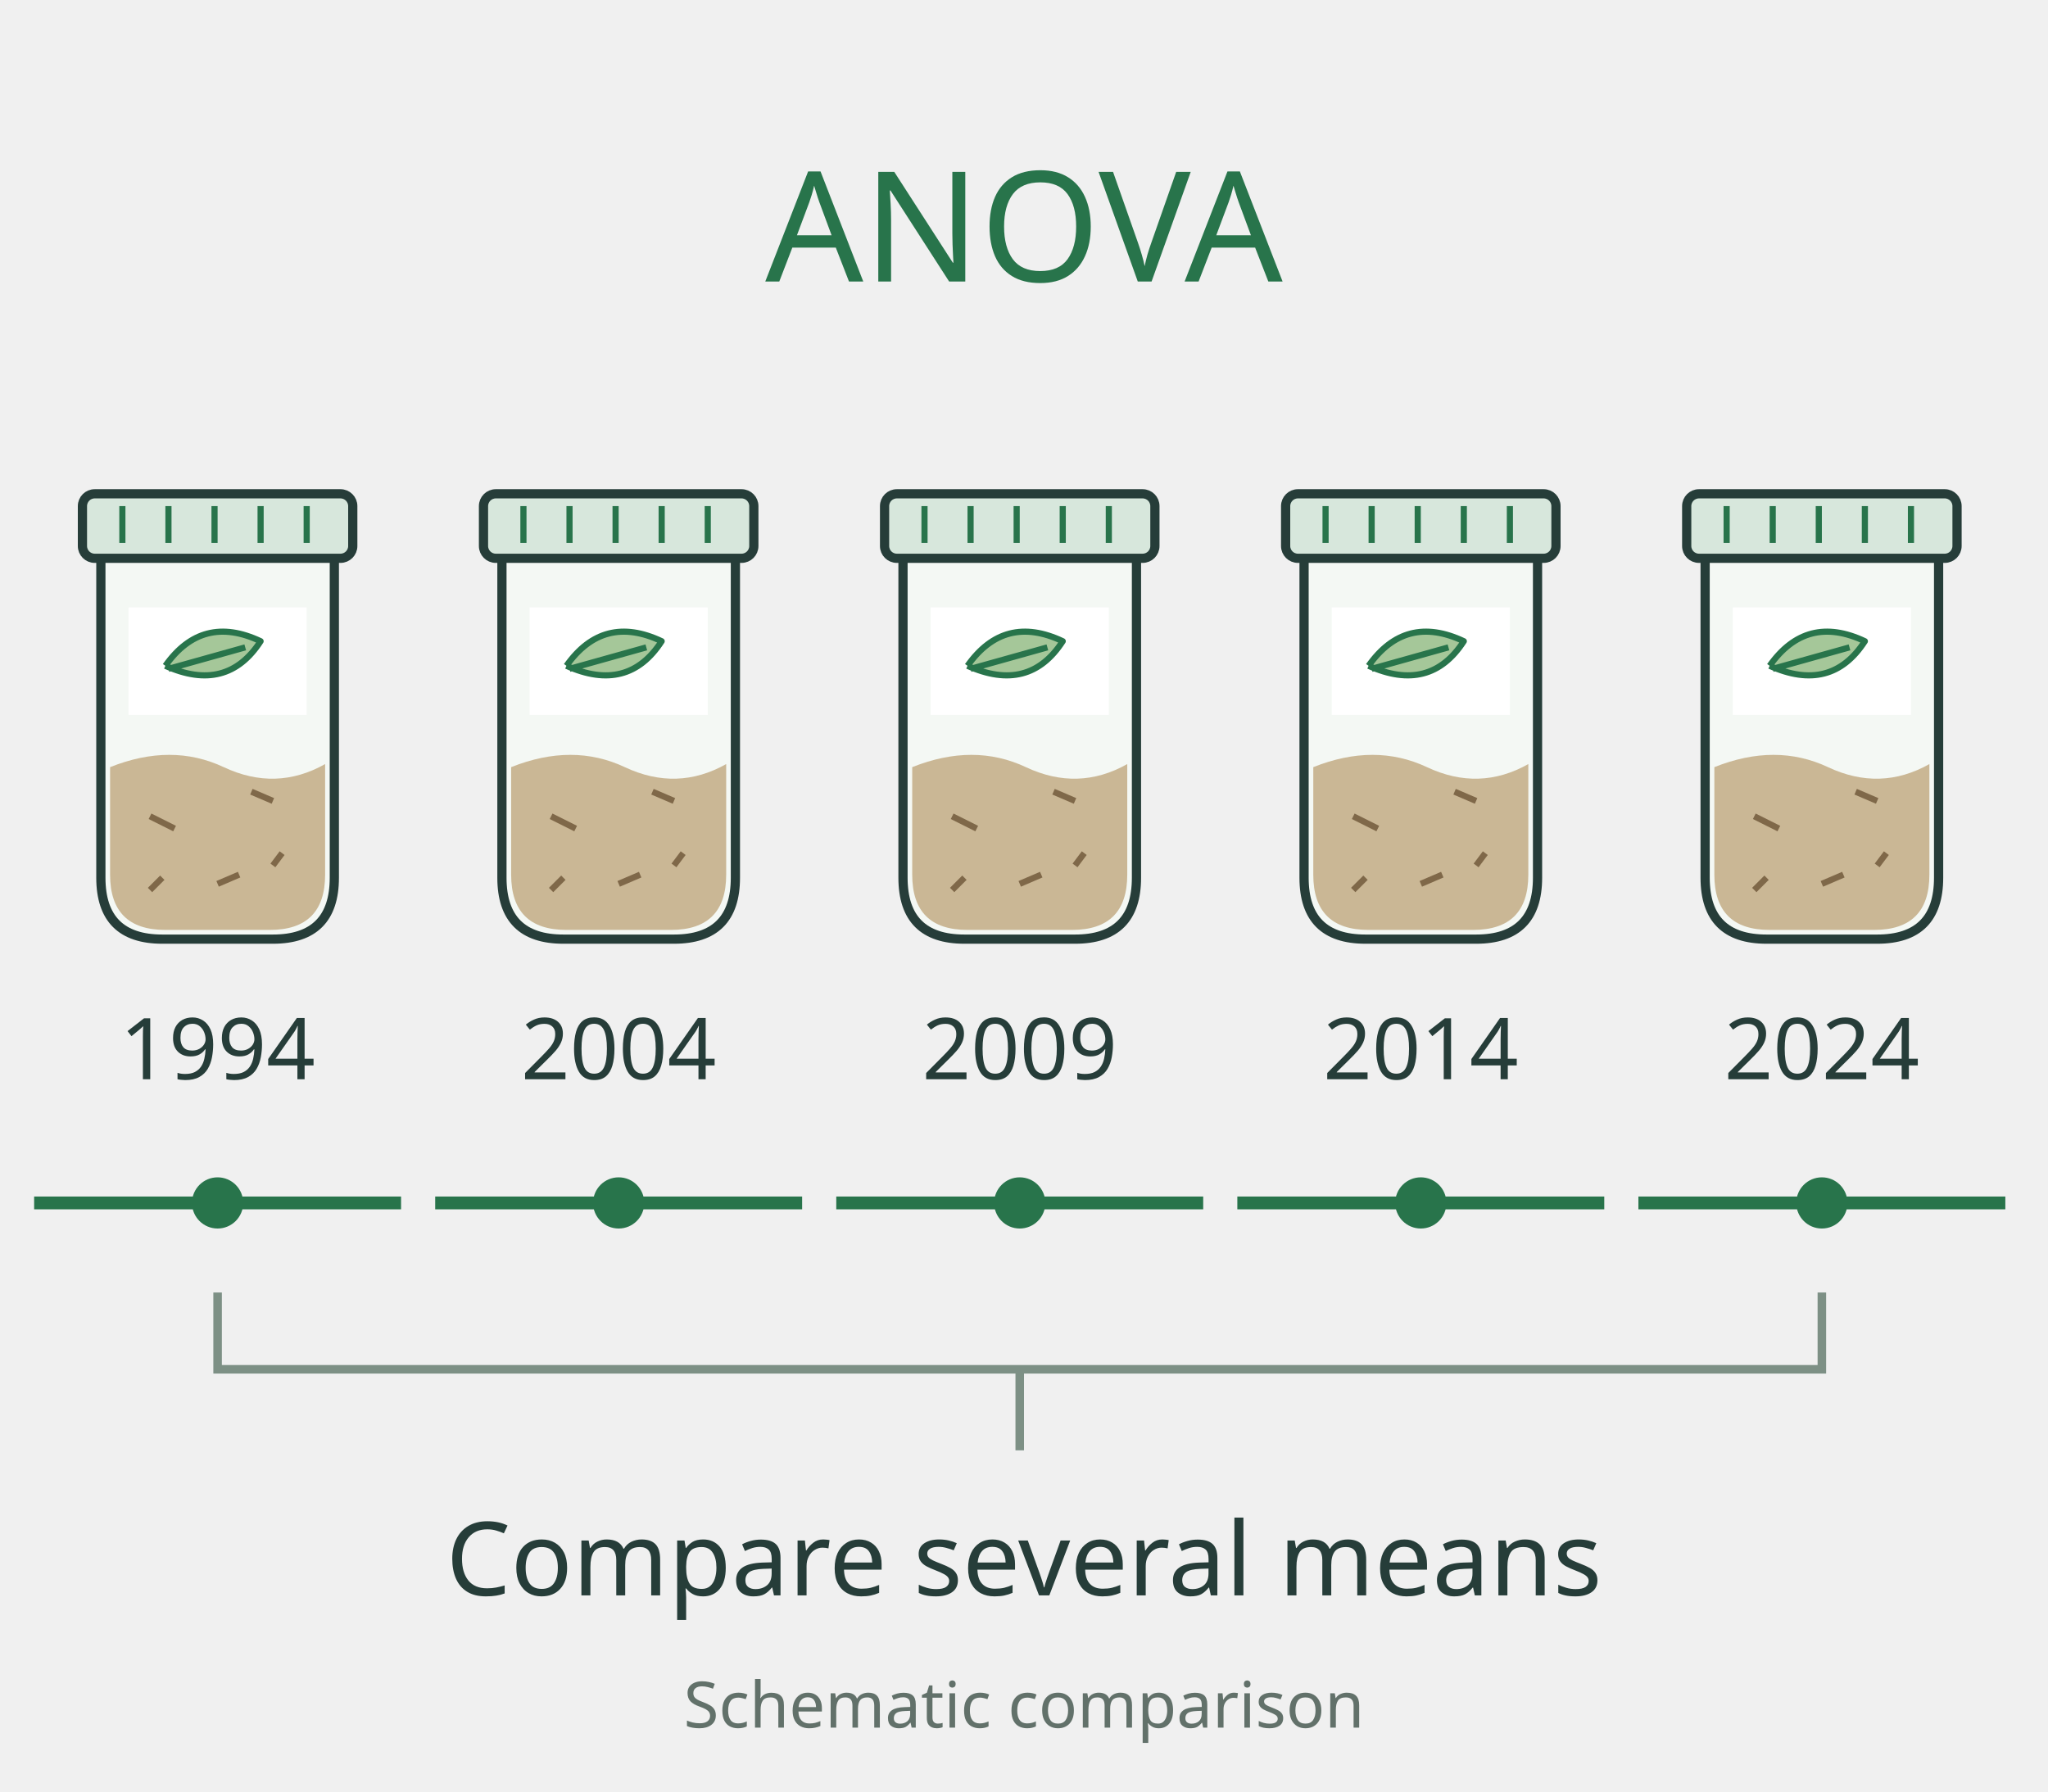
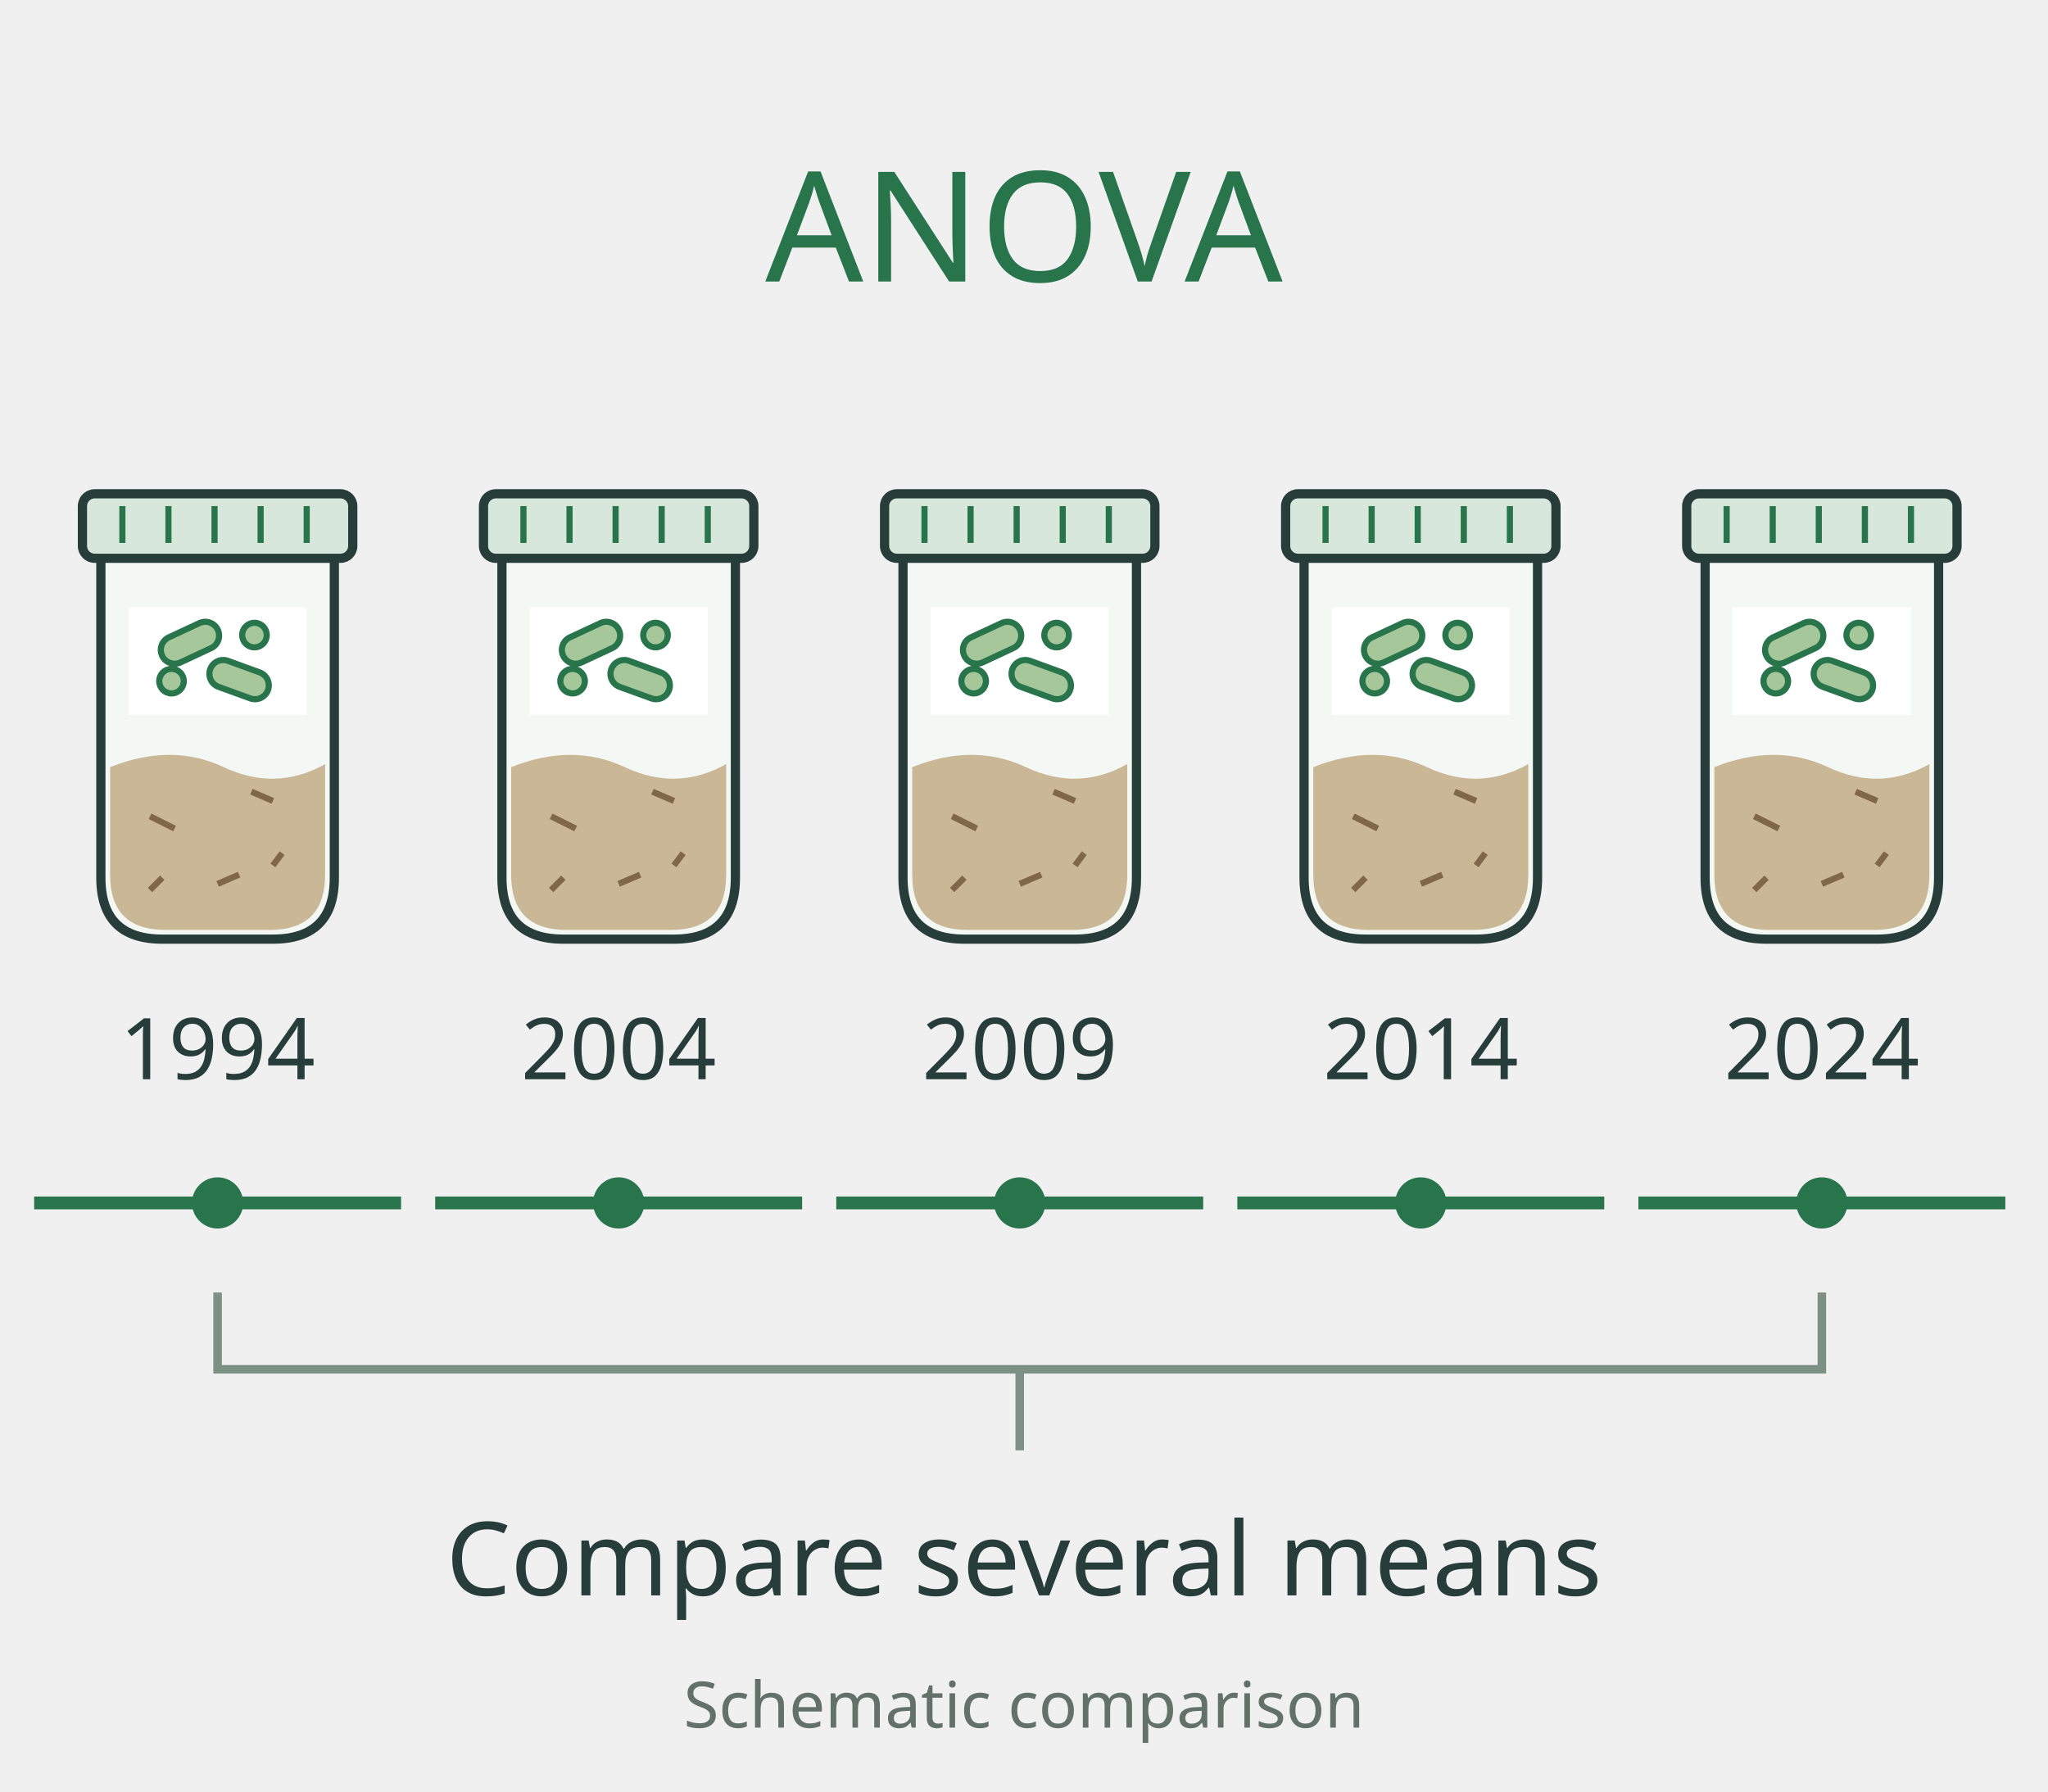
<svg xmlns="http://www.w3.org/2000/svg" width="480" height="420" viewBox="0 0 480 420" role="img" aria-labelledby="art-title art-description">
  <text x="240" y="66" text-anchor="middle" font-family="Atkinson Hyperlegible Next, sans-serif" font-size="36" fill="#28744B">ANOVA</text>
  <g id="soil-1994" transform="translate(15 110) scale(0.72)" stroke="#263D39" stroke-width="3" stroke-linejoin="round">
    <path d="M12 20 H88 V133 Q88 153 68 153 H32 Q12 153 12 133 Z" fill="#F4F8F4" />
    <path d="M15 97 Q35 89 52 97 T85 96 V132 Q85 150 67 150 H33 Q15 150 15 132 Z" fill="#CAB795" stroke="none" />
    <rect x="6" y="8" width="88" height="21" rx="4" fill="#D7E7DC" />
    <path d="M19 12 V24 M34 12 V24 M49 12 V24 M64 12 V24 M79 12 V24" stroke="#28744B" stroke-width="2" />
    <rect x="21" y="45" width="58" height="35" fill="white" stroke="none" />
-     <path d="M33 64 Q45 47 64 56 Q53 73 33 64 M34 65 L59 58" fill="#A5C799" stroke="#28744B" stroke-width="2" />
+     <g id="microbial-emblem-1" stroke="#28744B" stroke-width="2" fill="#A5C799">
+       <rect x="31" y="52" width="20" height="9" rx="4.5" transform="rotate(-25 41 56.5)" />
+       <rect x="47" y="64" width="20" height="9" rx="4.5" transform="rotate(20 57 68.5)" />
+       <circle cx="62" cy="54" r="4" />
+       <circle cx="35" cy="69" r="4" />
+     </g>
    <path d="M28 113 l8 4 M61 105 l7 3 M50 135 l7 -3 M71 125 l-3 4 M28 137 l4 -4" stroke="#7F6849" stroke-width="2" />
  </g>
  <text x="51" y="253" text-anchor="middle" font-family="Atkinson Hyperlegible Next, sans-serif" font-size="20" fill="#263D39">1994</text>
  <path d="M8 282 H94" stroke="#28744B" stroke-width="3" />
  <circle cx="51" cy="282" r="6" fill="#28744B" />
  <g id="soil-2004" transform="translate(109 110) scale(0.72)" stroke="#263D39" stroke-width="3" stroke-linejoin="round">
    <path d="M12 20 H88 V133 Q88 153 68 153 H32 Q12 153 12 133 Z" fill="#F4F8F4" />
    <path d="M15 97 Q35 89 52 97 T85 96 V132 Q85 150 67 150 H33 Q15 150 15 132 Z" fill="#CAB795" stroke="none" />
    <rect x="6" y="8" width="88" height="21" rx="4" fill="#D7E7DC" />
    <path d="M19 12 V24 M34 12 V24 M49 12 V24 M64 12 V24 M79 12 V24" stroke="#28744B" stroke-width="2" />
    <rect x="21" y="45" width="58" height="35" fill="white" stroke="none" />
-     <path d="M33 64 Q45 47 64 56 Q53 73 33 64 M34 65 L59 58" fill="#A5C799" stroke="#28744B" stroke-width="2" />
+     <g id="microbial-emblem-2" stroke="#28744B" stroke-width="2" fill="#A5C799">
+       <rect x="31" y="52" width="20" height="9" rx="4.5" transform="rotate(-25 41 56.5)" />
+       <rect x="47" y="64" width="20" height="9" rx="4.5" transform="rotate(20 57 68.5)" />
+       <circle cx="62" cy="54" r="4" />
+       <circle cx="35" cy="69" r="4" />
+     </g>
    <path d="M28 113 l8 4 M61 105 l7 3 M50 135 l7 -3 M71 125 l-3 4 M28 137 l4 -4" stroke="#7F6849" stroke-width="2" />
  </g>
  <text x="145" y="253" text-anchor="middle" font-family="Atkinson Hyperlegible Next, sans-serif" font-size="20" fill="#263D39">2004</text>
  <path d="M102 282 H188" stroke="#28744B" stroke-width="3" />
  <circle cx="145" cy="282" r="6" fill="#28744B" />
  <g id="soil-2009" transform="translate(203 110) scale(0.72)" stroke="#263D39" stroke-width="3" stroke-linejoin="round">
    <path d="M12 20 H88 V133 Q88 153 68 153 H32 Q12 153 12 133 Z" fill="#F4F8F4" />
    <path d="M15 97 Q35 89 52 97 T85 96 V132 Q85 150 67 150 H33 Q15 150 15 132 Z" fill="#CAB795" stroke="none" />
    <rect x="6" y="8" width="88" height="21" rx="4" fill="#D7E7DC" />
    <path d="M19 12 V24 M34 12 V24 M49 12 V24 M64 12 V24 M79 12 V24" stroke="#28744B" stroke-width="2" />
    <rect x="21" y="45" width="58" height="35" fill="white" stroke="none" />
-     <path d="M33 64 Q45 47 64 56 Q53 73 33 64 M34 65 L59 58" fill="#A5C799" stroke="#28744B" stroke-width="2" />
+     <g id="microbial-emblem-3" stroke="#28744B" stroke-width="2" fill="#A5C799">
+       <rect x="31" y="52" width="20" height="9" rx="4.5" transform="rotate(-25 41 56.5)" />
+       <rect x="47" y="64" width="20" height="9" rx="4.5" transform="rotate(20 57 68.5)" />
+       <circle cx="62" cy="54" r="4" />
+       <circle cx="35" cy="69" r="4" />
+     </g>
    <path d="M28 113 l8 4 M61 105 l7 3 M50 135 l7 -3 M71 125 l-3 4 M28 137 l4 -4" stroke="#7F6849" stroke-width="2" />
  </g>
  <text x="239" y="253" text-anchor="middle" font-family="Atkinson Hyperlegible Next, sans-serif" font-size="20" fill="#263D39">2009</text>
  <path d="M196 282 H282" stroke="#28744B" stroke-width="3" />
  <circle cx="239" cy="282" r="6" fill="#28744B" />
  <g id="soil-2014" transform="translate(297 110) scale(0.72)" stroke="#263D39" stroke-width="3" stroke-linejoin="round">
    <path d="M12 20 H88 V133 Q88 153 68 153 H32 Q12 153 12 133 Z" fill="#F4F8F4" />
    <path d="M15 97 Q35 89 52 97 T85 96 V132 Q85 150 67 150 H33 Q15 150 15 132 Z" fill="#CAB795" stroke="none" />
    <rect x="6" y="8" width="88" height="21" rx="4" fill="#D7E7DC" />
    <path d="M19 12 V24 M34 12 V24 M49 12 V24 M64 12 V24 M79 12 V24" stroke="#28744B" stroke-width="2" />
    <rect x="21" y="45" width="58" height="35" fill="white" stroke="none" />
-     <path d="M33 64 Q45 47 64 56 Q53 73 33 64 M34 65 L59 58" fill="#A5C799" stroke="#28744B" stroke-width="2" />
+     <g id="microbial-emblem-4" stroke="#28744B" stroke-width="2" fill="#A5C799">
+       <rect x="31" y="52" width="20" height="9" rx="4.5" transform="rotate(-25 41 56.5)" />
+       <rect x="47" y="64" width="20" height="9" rx="4.5" transform="rotate(20 57 68.5)" />
+       <circle cx="62" cy="54" r="4" />
+       <circle cx="35" cy="69" r="4" />
+     </g>
    <path d="M28 113 l8 4 M61 105 l7 3 M50 135 l7 -3 M71 125 l-3 4 M28 137 l4 -4" stroke="#7F6849" stroke-width="2" />
  </g>
  <text x="333" y="253" text-anchor="middle" font-family="Atkinson Hyperlegible Next, sans-serif" font-size="20" fill="#263D39">2014</text>
  <path d="M290 282 H376" stroke="#28744B" stroke-width="3" />
  <circle cx="333" cy="282" r="6" fill="#28744B" />
  <g id="soil-2024" transform="translate(391 110) scale(0.72)" stroke="#263D39" stroke-width="3" stroke-linejoin="round">
    <path d="M12 20 H88 V133 Q88 153 68 153 H32 Q12 153 12 133 Z" fill="#F4F8F4" />
    <path d="M15 97 Q35 89 52 97 T85 96 V132 Q85 150 67 150 H33 Q15 150 15 132 Z" fill="#CAB795" stroke="none" />
    <rect x="6" y="8" width="88" height="21" rx="4" fill="#D7E7DC" />
    <path d="M19 12 V24 M34 12 V24 M49 12 V24 M64 12 V24 M79 12 V24" stroke="#28744B" stroke-width="2" />
    <rect x="21" y="45" width="58" height="35" fill="white" stroke="none" />
-     <path d="M33 64 Q45 47 64 56 Q53 73 33 64 M34 65 L59 58" fill="#A5C799" stroke="#28744B" stroke-width="2" />
+     <g id="microbial-emblem-5" stroke="#28744B" stroke-width="2" fill="#A5C799">
+       <rect x="31" y="52" width="20" height="9" rx="4.5" transform="rotate(-25 41 56.5)" />
+       <rect x="47" y="64" width="20" height="9" rx="4.5" transform="rotate(20 57 68.5)" />
+       <circle cx="62" cy="54" r="4" />
+       <circle cx="35" cy="69" r="4" />
+     </g>
    <path d="M28 113 l8 4 M61 105 l7 3 M50 135 l7 -3 M71 125 l-3 4 M28 137 l4 -4" stroke="#7F6849" stroke-width="2" />
  </g>
  <text x="427" y="253" text-anchor="middle" font-family="Atkinson Hyperlegible Next, sans-serif" font-size="20" fill="#263D39">2024</text>
  <path d="M384 282 H470" stroke="#28744B" stroke-width="3" />
  <circle cx="427" cy="282" r="6" fill="#28744B" />
  <path d="M51 303 V321 H427 V303 M239 321 V340" stroke="#7D9085" stroke-width="2" fill="none" />
  <text x="240" y="374" text-anchor="middle" font-family="Atkinson Hyperlegible Next, sans-serif" font-size="24" fill="#263D39">Compare several means</text>
  <text x="240" y="405" text-anchor="middle" font-family="Atkinson Hyperlegible Next, sans-serif" font-size="15" fill="#62716A">Schematic comparison</text>
</svg>
